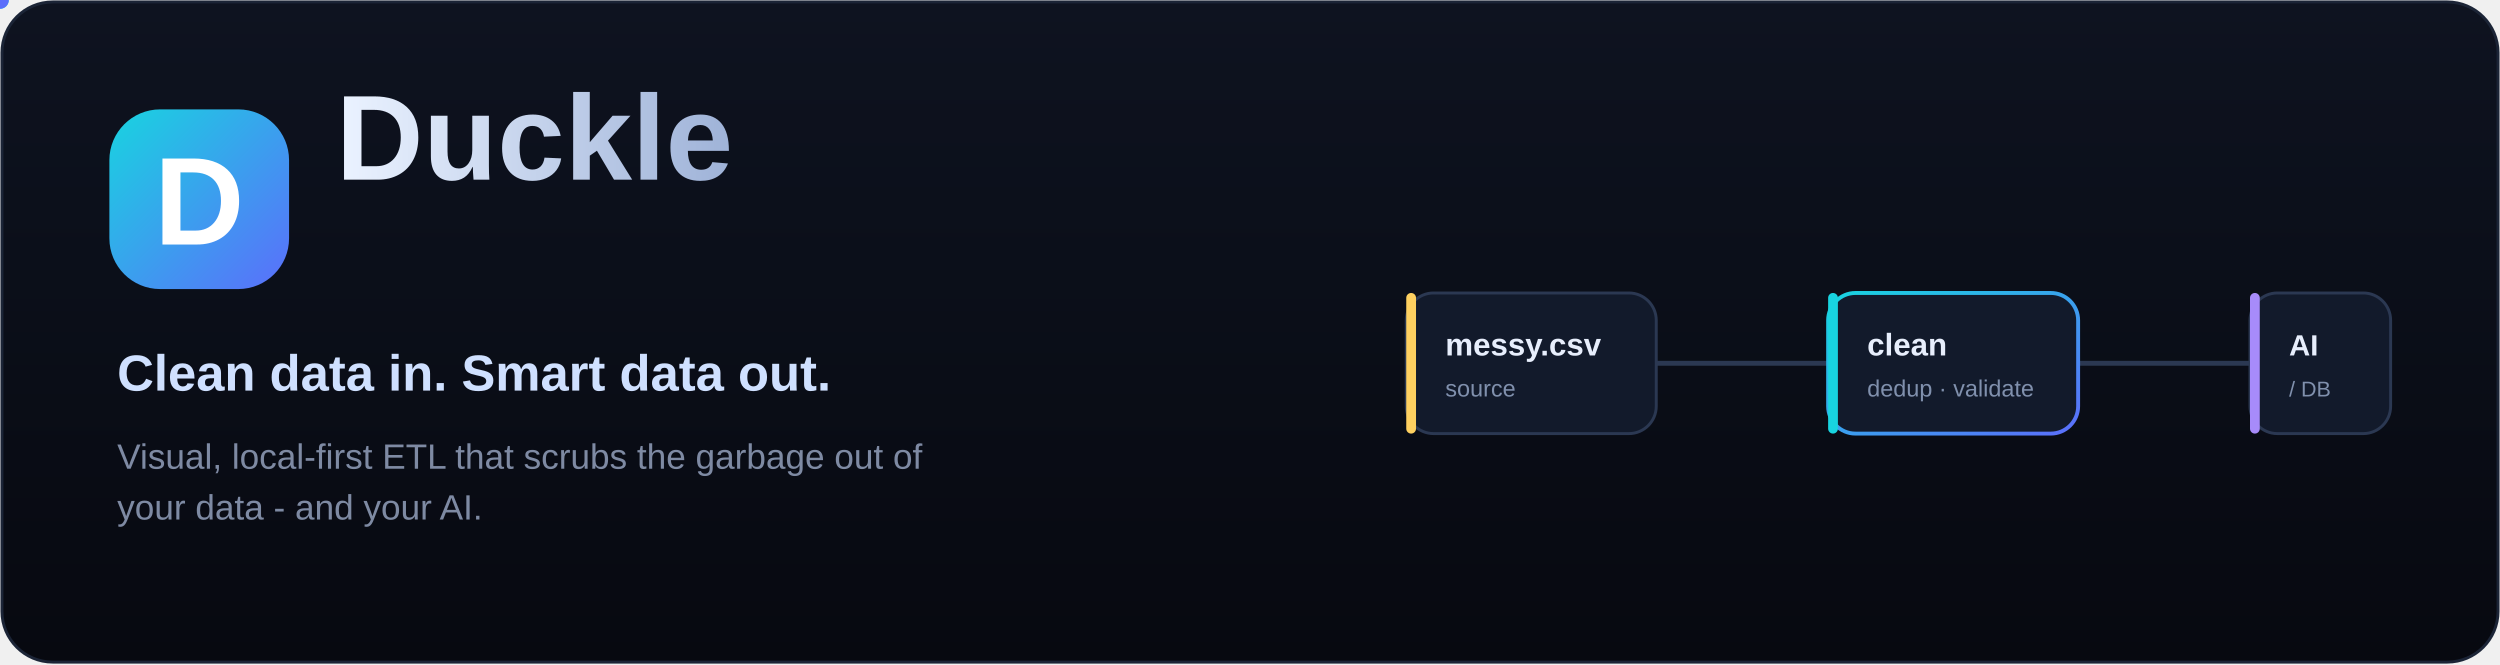
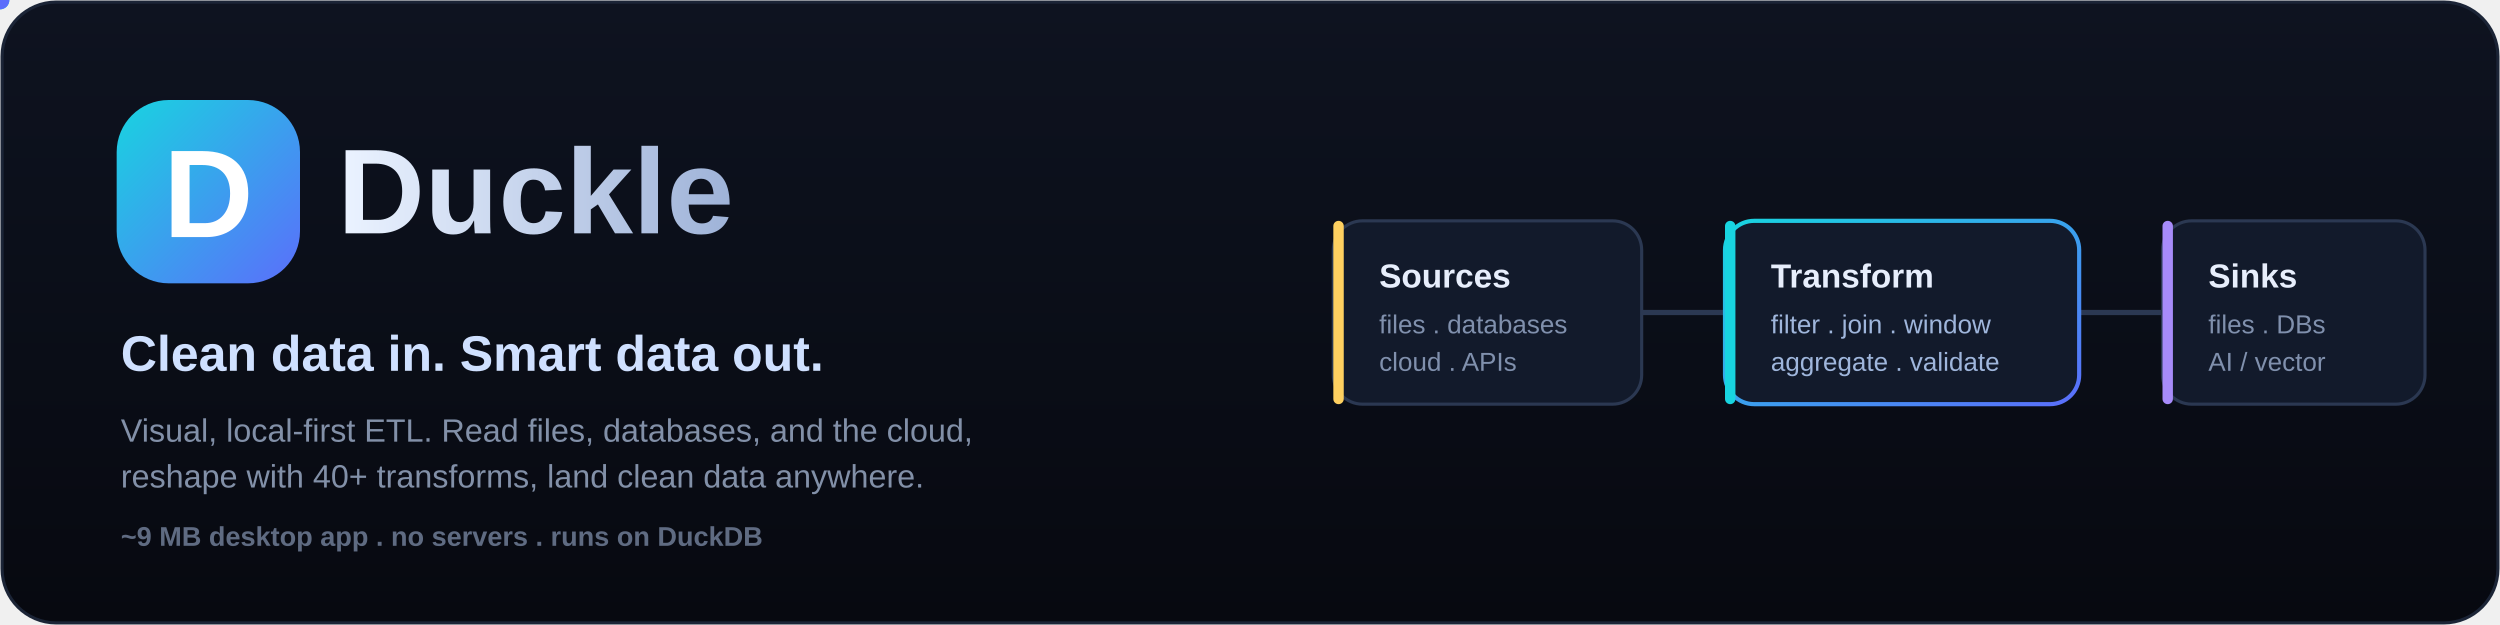
- <svg xmlns="http://www.w3.org/2000/svg" viewBox="0 0 1280 340" preserveAspectRatio="xMidYMid meet" fill="none" role="img" aria-label="Duckle - visual local-first ETL">
+ <svg xmlns="http://www.w3.org/2000/svg" viewBox="0 0 1200 300" preserveAspectRatio="xMidYMid meet" fill="none" role="img" aria-label="Duckle - the local-first data studio">
  <defs>
    <linearGradient id="g" x1="0" y1="0" x2="1" y2="1">
      <stop offset="0" stop-color="#18D4E0" />
      <stop offset="1" stop-color="#5B6EFB" />
    </linearGradient>
    <linearGradient id="bg" x1="0" y1="0" x2="0" y2="1">
      <stop offset="0" stop-color="#0E1320" />
      <stop offset="1" stop-color="#070910" />
    </linearGradient>
    <linearGradient id="wm" x1="0" y1="0" x2="1" y2="0">
      <stop offset="0" stop-color="#EAF2FF" />
      <stop offset="1" stop-color="#9FB3D8" />
    </linearGradient>
    <clipPath id="sq">
-       <rect x="56" y="56" width="92" height="92" rx="26" />
+       <rect x="56" y="48" width="88" height="88" rx="25" />
    </clipPath>
  </defs>
-   <rect x="1" y="1" width="1278" height="338" rx="26" fill="url(#bg)" stroke="#1b2436" stroke-width="1.5" />
-   <rect x="56" y="56" width="92" height="92" rx="26" fill="url(#g)" />
+   <rect x="1" y="1" width="1198" height="298" rx="26" fill="url(#bg)" stroke="#1b2436" stroke-width="1.5" />
+   <rect x="56" y="48" width="88" height="88" rx="25" fill="url(#g)" />
  <g clip-path="url(#sq)">
-     <rect x="-60" y="56" width="38" height="92" fill="#ffffff" opacity="0.18" transform="skewX(-18)">
+     <rect x="-60" y="48" width="36" height="88" fill="#ffffff" opacity="0.18" transform="skewX(-18)">
      <animate attributeName="x" values="-70;180" dur="3.6s" repeatCount="indefinite" />
    </rect>
  </g>
-   <text x="102" y="103" text-anchor="middle" dominant-baseline="central" font-family="'Segoe UI', system-ui, Arial, sans-serif" font-size="64" font-weight="800" fill="#fff">D</text>
-   <text x="172" y="92" font-family="'Segoe UI', system-ui, Arial, sans-serif" font-size="62" font-weight="800" fill="url(#wm)">Duckle</text>
-   <text x="60" y="200" font-family="'Segoe UI', system-ui, Arial, sans-serif" font-size="26" font-weight="600" fill="#cfe0ff">Clean data in. Smart data out.</text>
-   <text x="60" y="240" font-family="'Segoe UI', system-ui, Arial, sans-serif" font-size="18" font-weight="400" fill="#7e8aa3">Visual, local-first ETL that scrubs the garbage out of</text>
-   <text x="60" y="266" font-family="'Segoe UI', system-ui, Arial, sans-serif" font-size="18" font-weight="400" fill="#7e8aa3">your data - and your AI.</text>
+   <text x="100" y="93" text-anchor="middle" dominant-baseline="central" font-family="'Segoe UI', system-ui, Arial, sans-serif" font-size="60" font-weight="800" fill="#fff">D</text>
+   <text x="162" y="112" font-family="'Segoe UI', system-ui, Arial, sans-serif" font-size="58" font-weight="800" fill="url(#wm)">Duckle</text>
+   <text x="58" y="178" font-family="'Segoe UI', system-ui, Arial, sans-serif" font-size="24" font-weight="700" fill="#cfe0ff">Clean data in. Smart data out.</text>
+   <text x="58" y="212" font-family="'Segoe UI', system-ui, Arial, sans-serif" font-size="15.5" font-weight="400" fill="#8290a8">Visual, local-first ETL. Read files, databases, and the cloud,</text>
+   <text x="58" y="234" font-family="'Segoe UI', system-ui, Arial, sans-serif" font-size="15.5" font-weight="400" fill="#8290a8">reshape with 40+ transforms, land clean data anywhere.</text>
+   <text x="58" y="262" font-family="'Segoe UI', system-ui, Arial, sans-serif" font-size="13" font-weight="600" fill="#5f6b82">~9 MB desktop app . no servers . runs on DuckDB</text>
  <g font-family="'Segoe UI', system-ui, Arial, sans-serif">
-     <line x1="848" y1="186" x2="936" y2="186" stroke="#2b3852" stroke-width="2.5" />
-     <line x1="1064" y1="186" x2="1152" y2="186" stroke="#2b3852" stroke-width="2.5" />
+     <line x1="788" y1="150" x2="828" y2="150" stroke="#2b3852" stroke-width="2.5" />
+     <line x1="998" y1="150" x2="1038" y2="150" stroke="#2b3852" stroke-width="2.5" />
    <circle r="4.5" fill="#18D4E0">
-       <animate attributeName="cx" values="848;936" dur="1.5s" repeatCount="indefinite" />
-       <animate attributeName="cy" values="186;186" dur="1.5s" repeatCount="indefinite" />
+       <animate attributeName="cx" values="788;828" dur="1.5s" repeatCount="indefinite" />
+       <animate attributeName="cy" values="150;150" dur="1.5s" repeatCount="indefinite" />
    </circle>
    <circle r="4.5" fill="#5B6EFB">
-       <animate attributeName="cx" values="1064;1152" dur="1.5s" begin="0.4s" repeatCount="indefinite" />
-       <animate attributeName="cy" values="186;186" dur="1.5s" repeatCount="indefinite" />
+       <animate attributeName="cx" values="998;1038" dur="1.5s" begin="0.4s" repeatCount="indefinite" />
+       <animate attributeName="cy" values="150;150" dur="1.5s" repeatCount="indefinite" />
    </circle>
-     <rect x="720" y="150" width="128" height="72" rx="14" fill="#121a2b" stroke="#2b3852" stroke-width="1.5" />
-     <rect x="720" y="150" width="5" height="72" rx="2.5" fill="#fed060" />
-     <text x="740" y="182" font-size="16" font-weight="700" fill="#e7eefc">messy.csv</text>
-     <text x="740" y="203" font-size="12" fill="#8090ad">source</text>
-     <rect x="936" y="150" width="128" height="72" rx="14" fill="#121a2b" stroke="url(#g)" stroke-width="2" />
-     <rect x="936" y="150" width="5" height="72" rx="2.5" fill="#18D4E0" />
-     <text x="956" y="182" font-size="16" font-weight="700" fill="#e7eefc">clean</text>
-     <text x="956" y="203" font-size="12" fill="#8090ad">dedup · validate</text>
-     <rect x="1152" y="150" width="72" height="72" rx="14" fill="#121a2b" stroke="#2b3852" stroke-width="1.5" />
-     <rect x="1152" y="150" width="5" height="72" rx="2.5" fill="#a78bfa" />
-     <text x="1172" y="182" font-size="15" font-weight="700" fill="#e7eefc">AI</text>
-     <text x="1172" y="203" font-size="11" fill="#8090ad">/ DB</text>
+     <rect x="640" y="106" width="148" height="88" rx="14" fill="#121a2b" stroke="#2b3852" stroke-width="1.5" />
+     <rect x="640" y="106" width="5" height="88" rx="2.5" fill="#fed060" />
+     <text x="662" y="138" font-size="16" font-weight="700" fill="#e7eefc">Sources</text>
+     <text x="662" y="160" font-size="12.5" fill="#8090ad">files . databases</text>
+     <text x="662" y="178" font-size="12.5" fill="#8090ad">cloud . APIs</text>
+     <rect x="828" y="106" width="170" height="88" rx="14" fill="#121a2b" stroke="url(#g)" stroke-width="2" />
+     <rect x="828" y="106" width="5" height="88" rx="2.5" fill="#18D4E0" />
+     <text x="850" y="138" font-size="16" font-weight="700" fill="#e7eefc">Transform</text>
+     <text x="850" y="160" font-size="12.5" fill="#9fb6dc">filter . join . window</text>
+     <text x="850" y="178" font-size="12.5" fill="#9fb6dc">aggregate . validate</text>
+     <rect x="1038" y="106" width="126" height="88" rx="14" fill="#121a2b" stroke="#2b3852" stroke-width="1.5" />
+     <rect x="1038" y="106" width="5" height="88" rx="2.5" fill="#a78bfa" />
+     <text x="1060" y="138" font-size="16" font-weight="700" fill="#e7eefc">Sinks</text>
+     <text x="1060" y="160" font-size="12.5" fill="#8090ad">files . DBs</text>
+     <text x="1060" y="178" font-size="12.5" fill="#8090ad">AI / vector</text>
  </g>
</svg>
